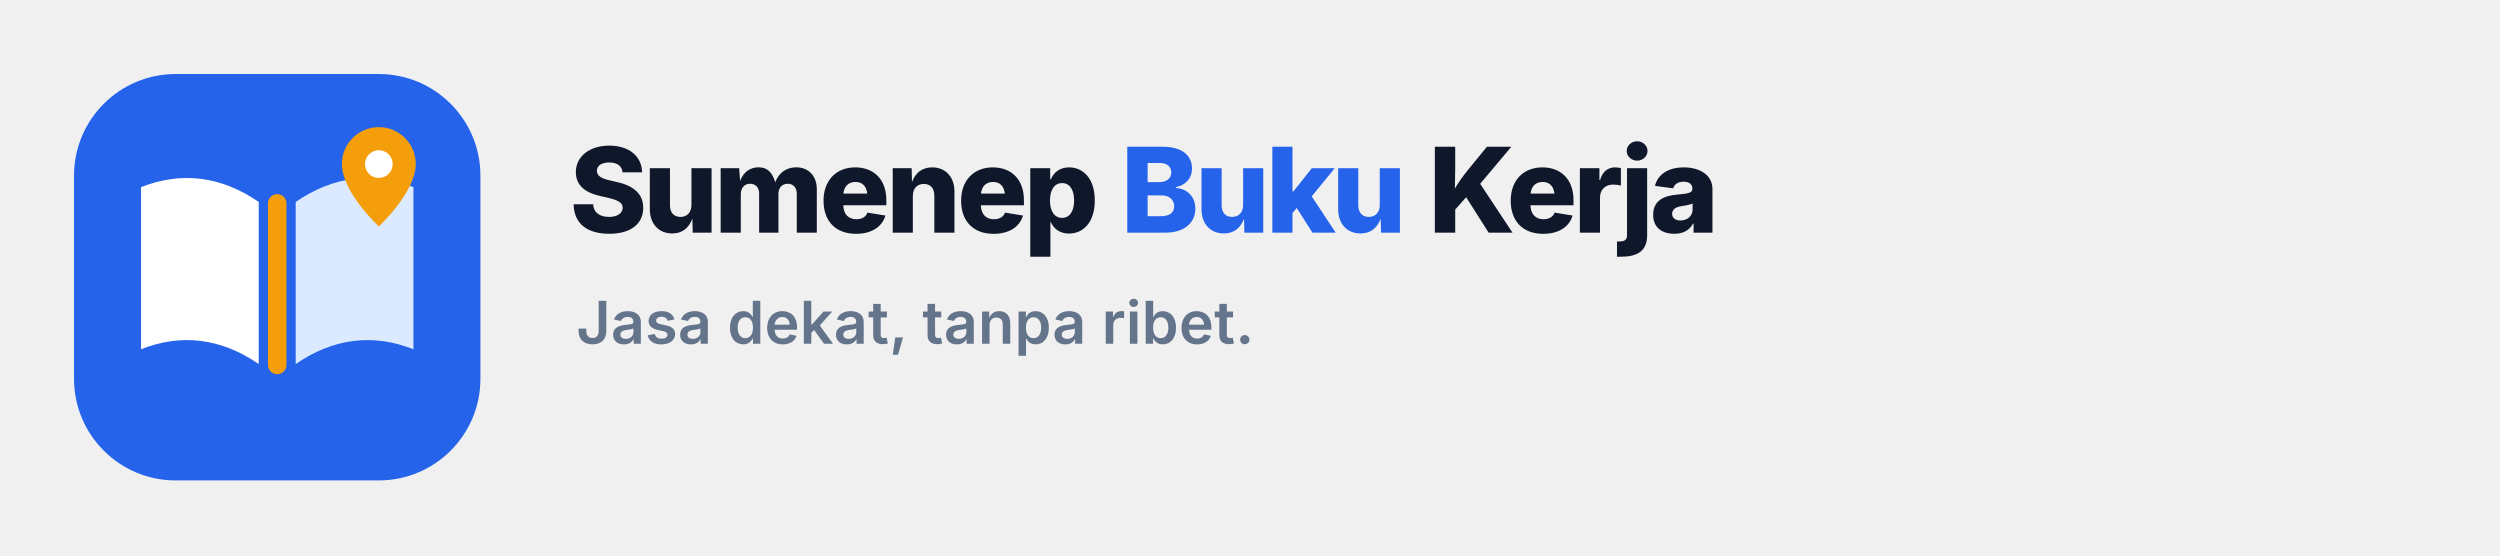
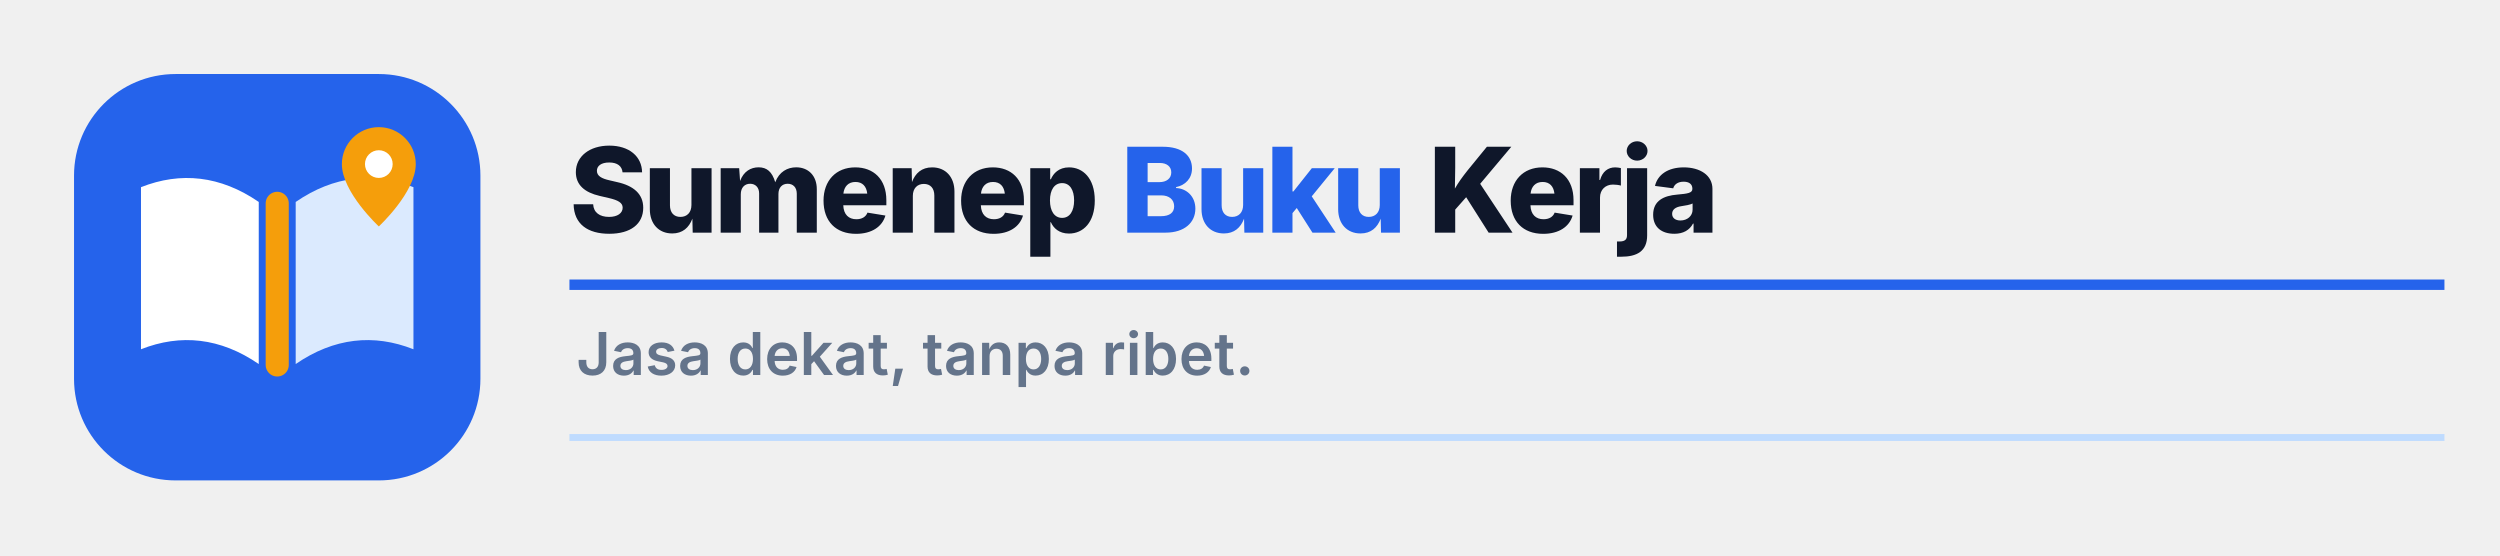
<svg xmlns="http://www.w3.org/2000/svg" width="720" height="160" viewBox="0 0 720 160" role="img" aria-labelledby="title desc">
  <g transform="translate(16 16) scale(1.33)">
    <rect x="4" y="4" width="88" height="88" rx="22" fill="#2563EB" />
    <path d="M18.5 28.5c8.6-3.4 17.2-2.5 25.5 3.2v35.1c-8.3-5.7-16.9-6.6-25.5-3.2V28.5Z" fill="#FFFFFF" />
    <path d="M77.5 28.5c-8.6-3.4-17.2-2.5-25.5 3.2v35.1c8.3-5.7 16.9-6.6 25.5-3.2V28.5Z" fill="#DBEAFE" />
-     <path d="M48 32v35" stroke="#F59E0B" stroke-width="4" stroke-linecap="round" />
+     <path d="M48 32v35" stroke="#F59E0B" stroke-width="5" stroke-linecap="round" />
    <path d="M70 15.5a8 8 0 0 0-8 8c0 6.1 8 13.5 8 13.5s8-7.4 8-13.5a8 8 0 0 0-8-8Z" fill="#F59E0B" />
    <circle cx="70" cy="23.5" r="3" fill="#FFFFFF" />
  </g>
-   <text x="164" y="67" fill="#0F172A" font-family="Inter, ui-sans-serif, system-ui, -apple-system, BlinkMacSystemFont, 'Segoe UI', sans-serif" font-size="34" font-weight="800" letter-spacing="-1.2">Sumenep <tspan fill="#2563EB">Buku</tspan> Kerja</text>
-   <text x="166" y="99" fill="#64748B" font-family="Inter, ui-sans-serif, system-ui, -apple-system, BlinkMacSystemFont, 'Segoe UI', sans-serif" font-size="17" font-weight="600" letter-spacing=".1">Jasa dekat, tanpa ribet.</text>
+   <g transform="translate(164 0)">
+     <text x="0" y="67" fill="#0F172A" font-family="Inter, ui-sans-serif, system-ui, -apple-system, BlinkMacSystemFont, 'Segoe UI', sans-serif" font-size="34" font-weight="800" letter-spacing="-1.2">Sumenep <tspan fill="#2563EB">Buku</tspan> Kerja</text>
+     <path d="M0 82H540" stroke="#2563EB" stroke-width="3" />
+     <text x="2" y="108" fill="#64748B" font-family="Inter, ui-sans-serif, system-ui, -apple-system, BlinkMacSystemFont, 'Segoe UI', sans-serif" font-size="17" font-weight="600" letter-spacing=".1">Jasa dekat, tanpa ribet.</text>
+   </g>
+   <path d="M164 126H704" stroke="#BFDBFE" stroke-width="2" />
</svg>
